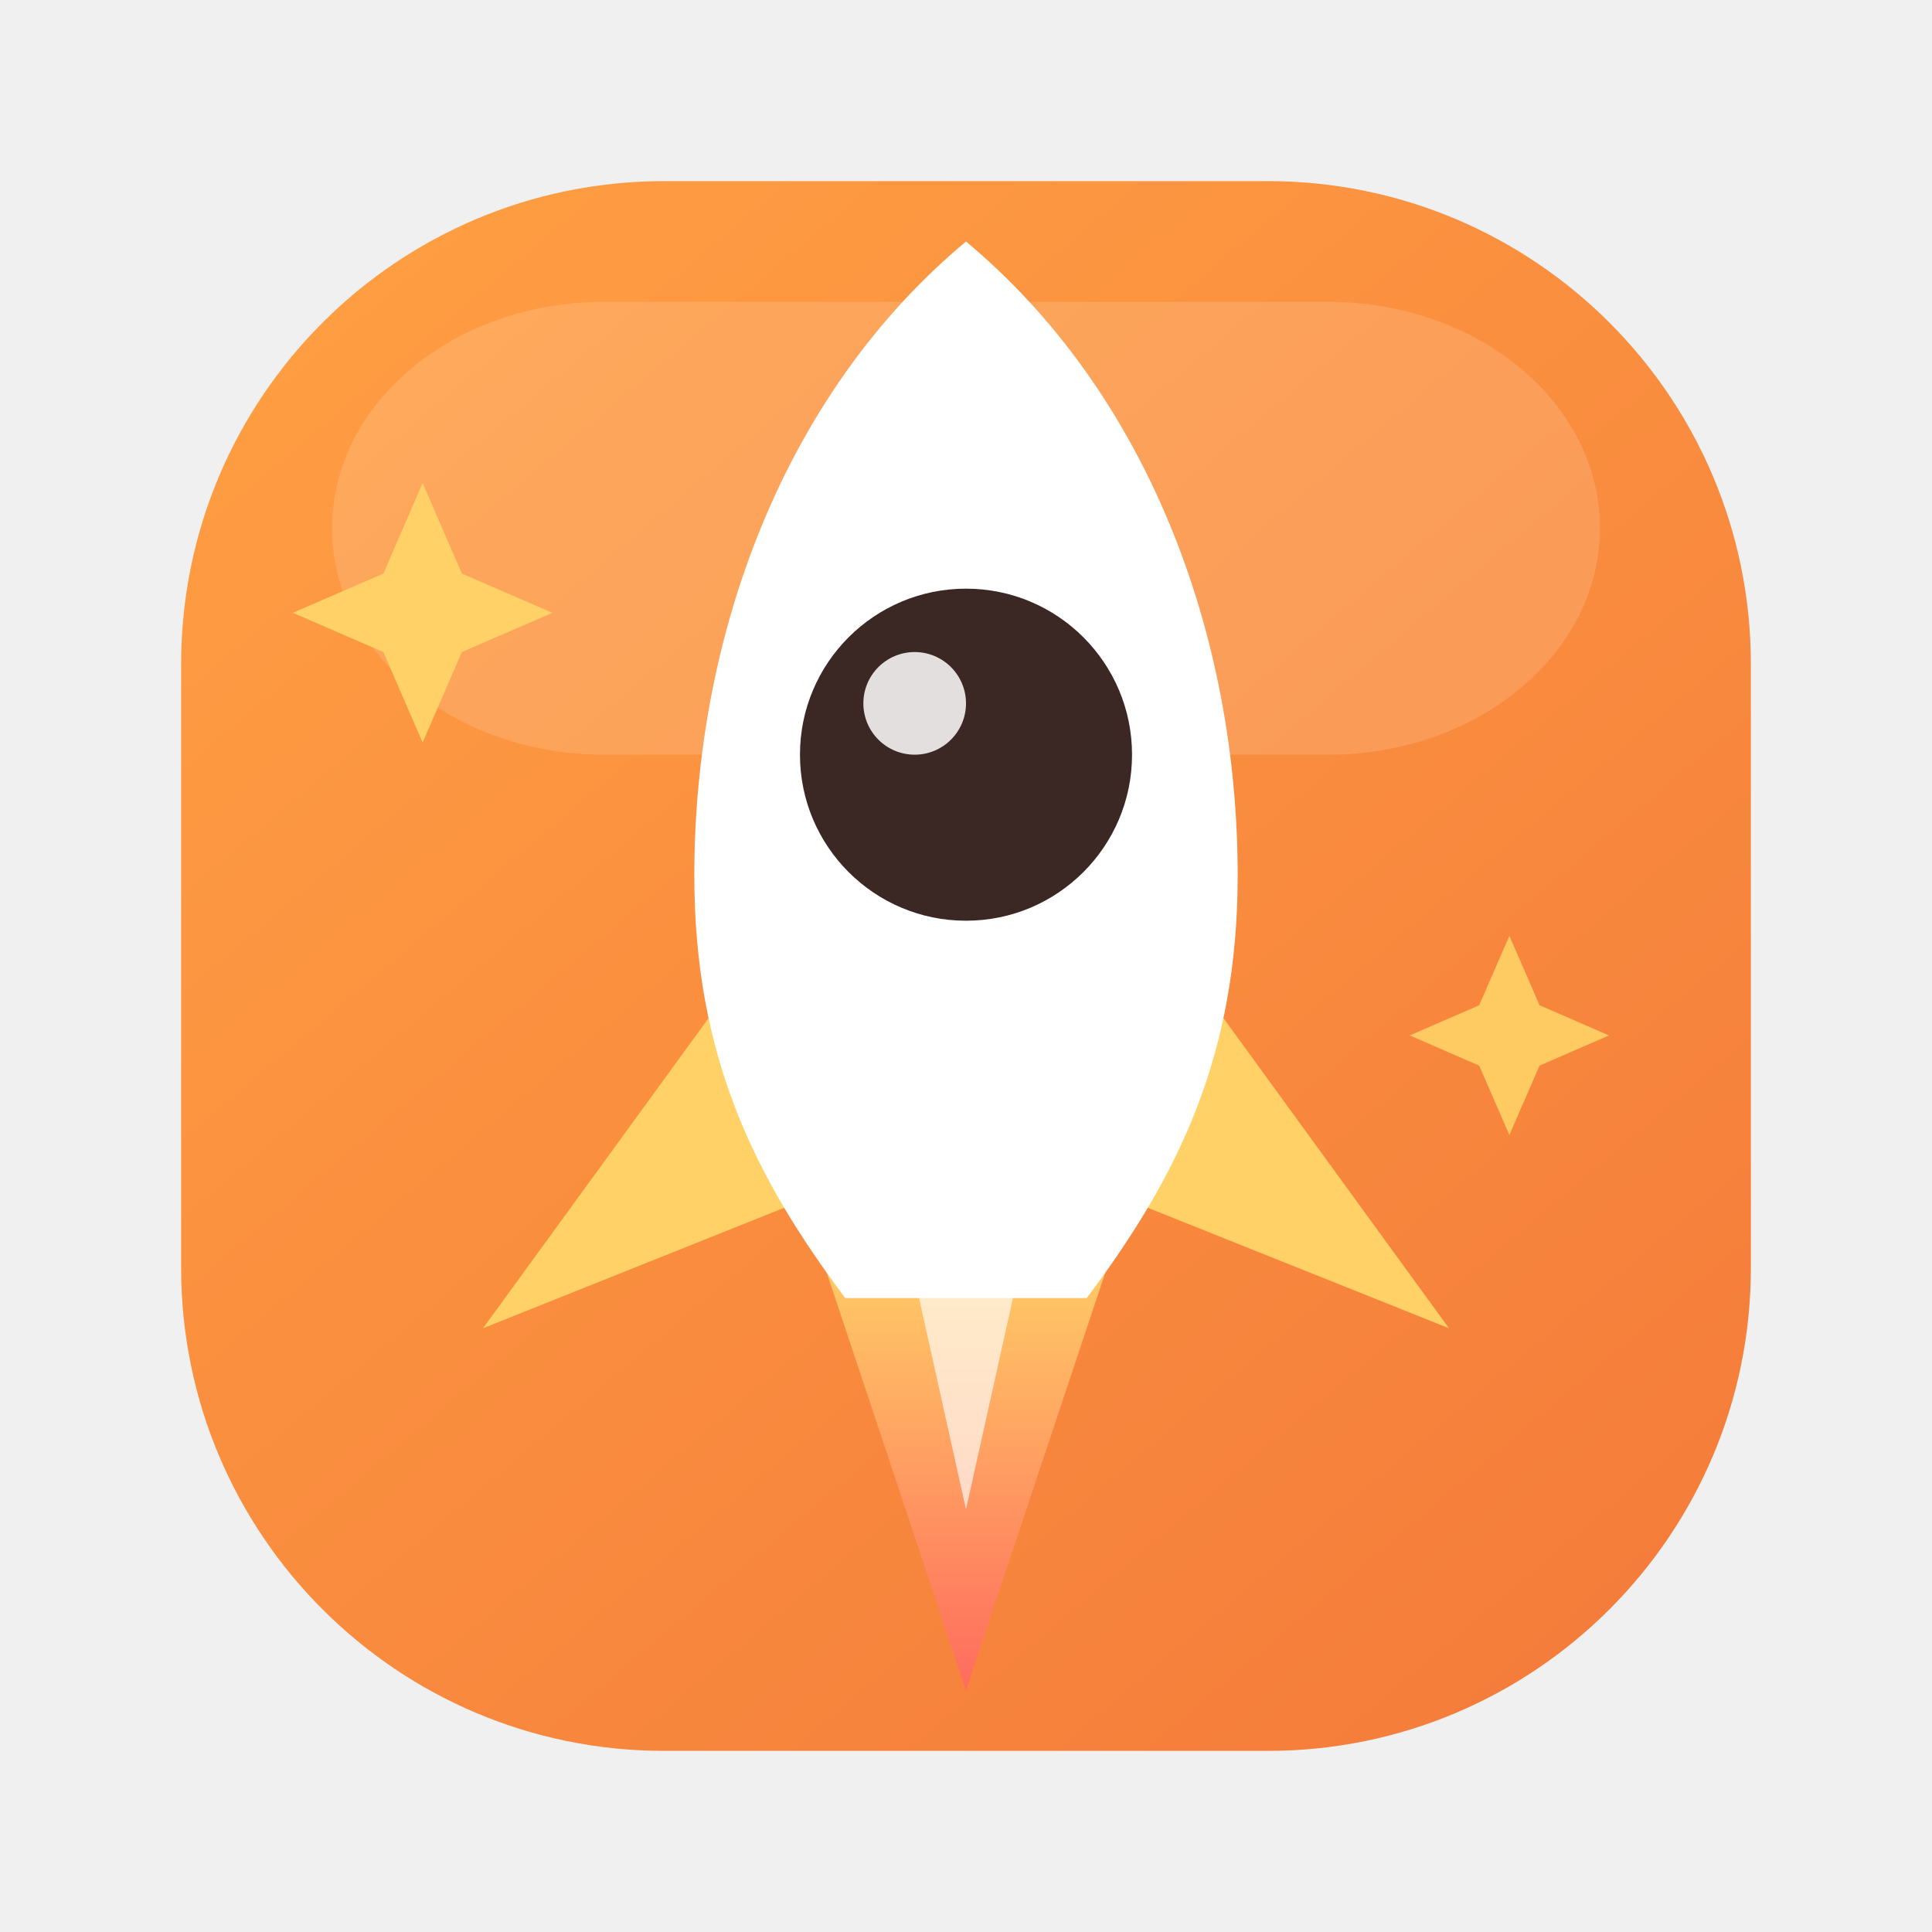
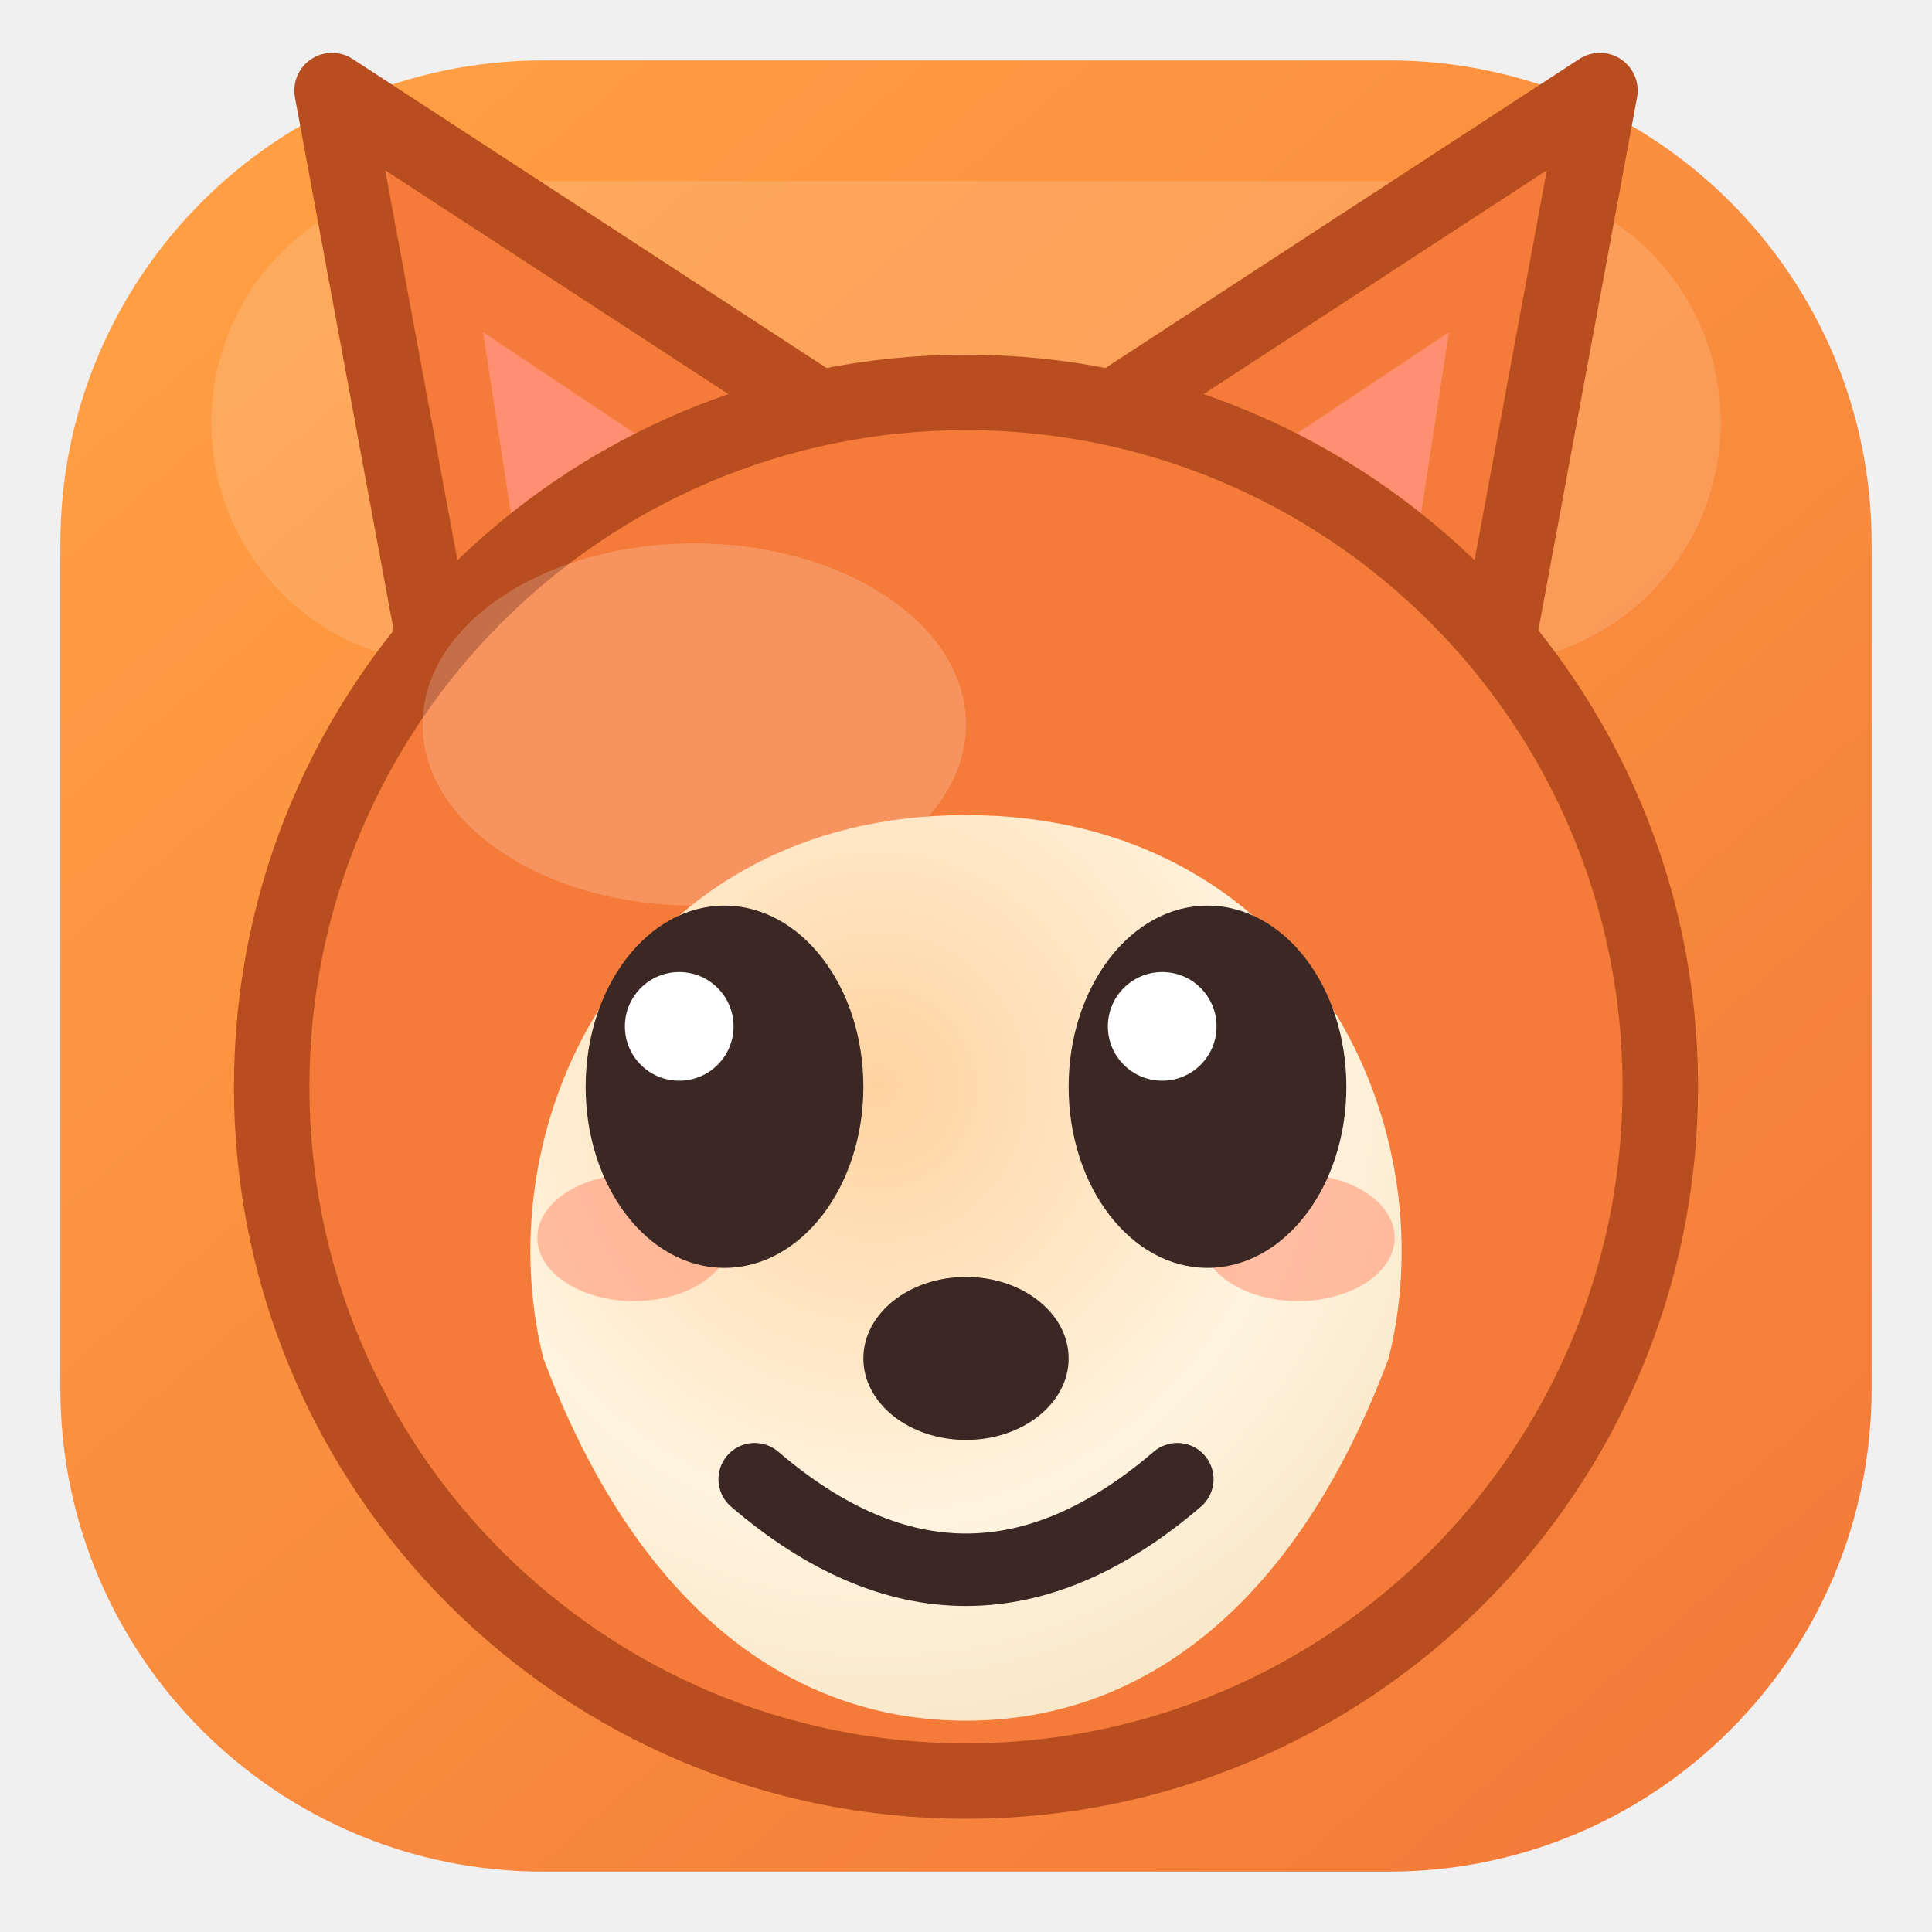
<svg xmlns="http://www.w3.org/2000/svg" width="120" height="120" viewBox="0 0 64 64" fill="none">
  <defs>
-     <linearGradient id="t" x1="10" y1="6" x2="54" y2="58" gradientUnits="userSpaceOnUse">
-       <stop stop-color="#ff9f43" />
-       <stop offset="1" stop-color="#f47b3a" />
+     <linearGradient id="tile" x1="8" y1="4" x2="56" y2="60" gradientUnits="userSpaceOnUse">
+       <stop stop-color="#FF9F43" />
+       <stop offset="1" stop-color="#F47B3A" />
    </linearGradient>
-     <linearGradient id="f" x1="32" y1="41" x2="32" y2="56" gradientUnits="userSpaceOnUse">
-       <stop stop-color="#ffd166" />
-       <stop offset="1" stop-color="#ff6b5e" />
-     </linearGradient>
+     <radialGradient id="face" cx="40%" cy="30%" r="80%">
+       <stop offset="0" stop-color="#FFD3A0" />
+       <stop offset="0.6" stop-color="#FFF4DF" />
+       <stop offset="1" stop-color="#F6E4C2" />
+     </radialGradient>
  </defs>
-   <rect x="6" y="6" width="52" height="52" rx="16" fill="url(#t)" />
-   <rect x="11" y="10" width="42" height="15" rx="9" fill="#ffffff" opacity="0.14" />
-   <path d="M24 33 L16 44 L26 40 Z" fill="#ffd166" />
-   <path d="M40 33 L48 44 L38 40 Z" fill="#ffd166" />
-   <path d="M27 41 L32 56 L37 41 Z" fill="url(#f)" />
-   <path d="M30 41 L32 50 L34 41 Z" fill="#ffffff" opacity="0.65" />
-   <path d="M32 8 C38 13 41 21 41 29 C41 35 39 39 36 43 L28 43 C25 39 23 35 23 29 C23 21 26 13 32 8 Z" fill="#ffffff" />
-   <circle cx="32" cy="25" r="5.5" fill="#3b2723" />
-   <circle cx="30.3" cy="23.3" r="1.7" fill="#ffffff" opacity="0.85" />
-   <path d="M14 16 l1.3 3 3 1.3 -3 1.3 -1.3 3 -1.3 -3 -3 -1.3 3 -1.3 z" fill="#ffd166" />
-   <path d="M50 31 l1 2.3 2.3 1 -2.3 1 -1 2.3 -1 -2.3 -2.3 -1 2.3 -1 z" fill="#ffd166" opacity="0.9" />
+   <rect x="2" y="2" width="60" height="60" rx="16" fill="url(#tile)" />
+   <rect x="7" y="6" width="50" height="16" rx="8" fill="#ffffff" opacity="0.14" />
+   <path d="M16 30 L11 3 L34 18 Z" fill="#F47B3A" stroke="#B84E1F" stroke-width="2.5" stroke-linejoin="round" />
+   <path d="M48 30 L53 3 L30 18 Z" fill="#F47B3A" stroke="#B84E1F" stroke-width="2.5" stroke-linejoin="round" />
+   <path d="M18 24 L16 11 L28 19 Z" fill="#FF8F70" />
+   <path d="M46 24 L48 11 L36 19 Z" fill="#FF8F70" />
+   <circle cx="32" cy="36" r="23" fill="#F47B3A" stroke="#B84E1F" stroke-width="2.5" />
+   <ellipse cx="23" cy="24" rx="9" ry="6" fill="#ffffff" opacity="0.18" />
+   <path d="M32 27 C43 27 48 37 46 45 C43 53 38 57 32 57 C26 57 21 53 18 45 C16 37 21 27 32 27 Z" fill="url(#face)" />
+   <ellipse cx="21" cy="41" rx="3.2" ry="2.1" fill="#FF8F70" opacity="0.55" />
+   <ellipse cx="43" cy="41" rx="3.2" ry="2.1" fill="#FF8F70" opacity="0.55" />
+   <ellipse cx="24" cy="36" rx="4.6" ry="6" fill="#3B2723" />
+   <ellipse cx="40" cy="36" rx="4.6" ry="6" fill="#3B2723" />
+   <circle cx="22.5" cy="34" r="1.8" fill="#ffffff" />
+   <circle cx="38.5" cy="34" r="1.8" fill="#ffffff" />
+   <ellipse cx="32" cy="45" rx="3.4" ry="2.7" fill="#3B2723" />
+   <path d="M25 49 Q32 55 39 49" stroke="#3B2723" stroke-width="2.4" fill="none" stroke-linecap="round" />
</svg>
